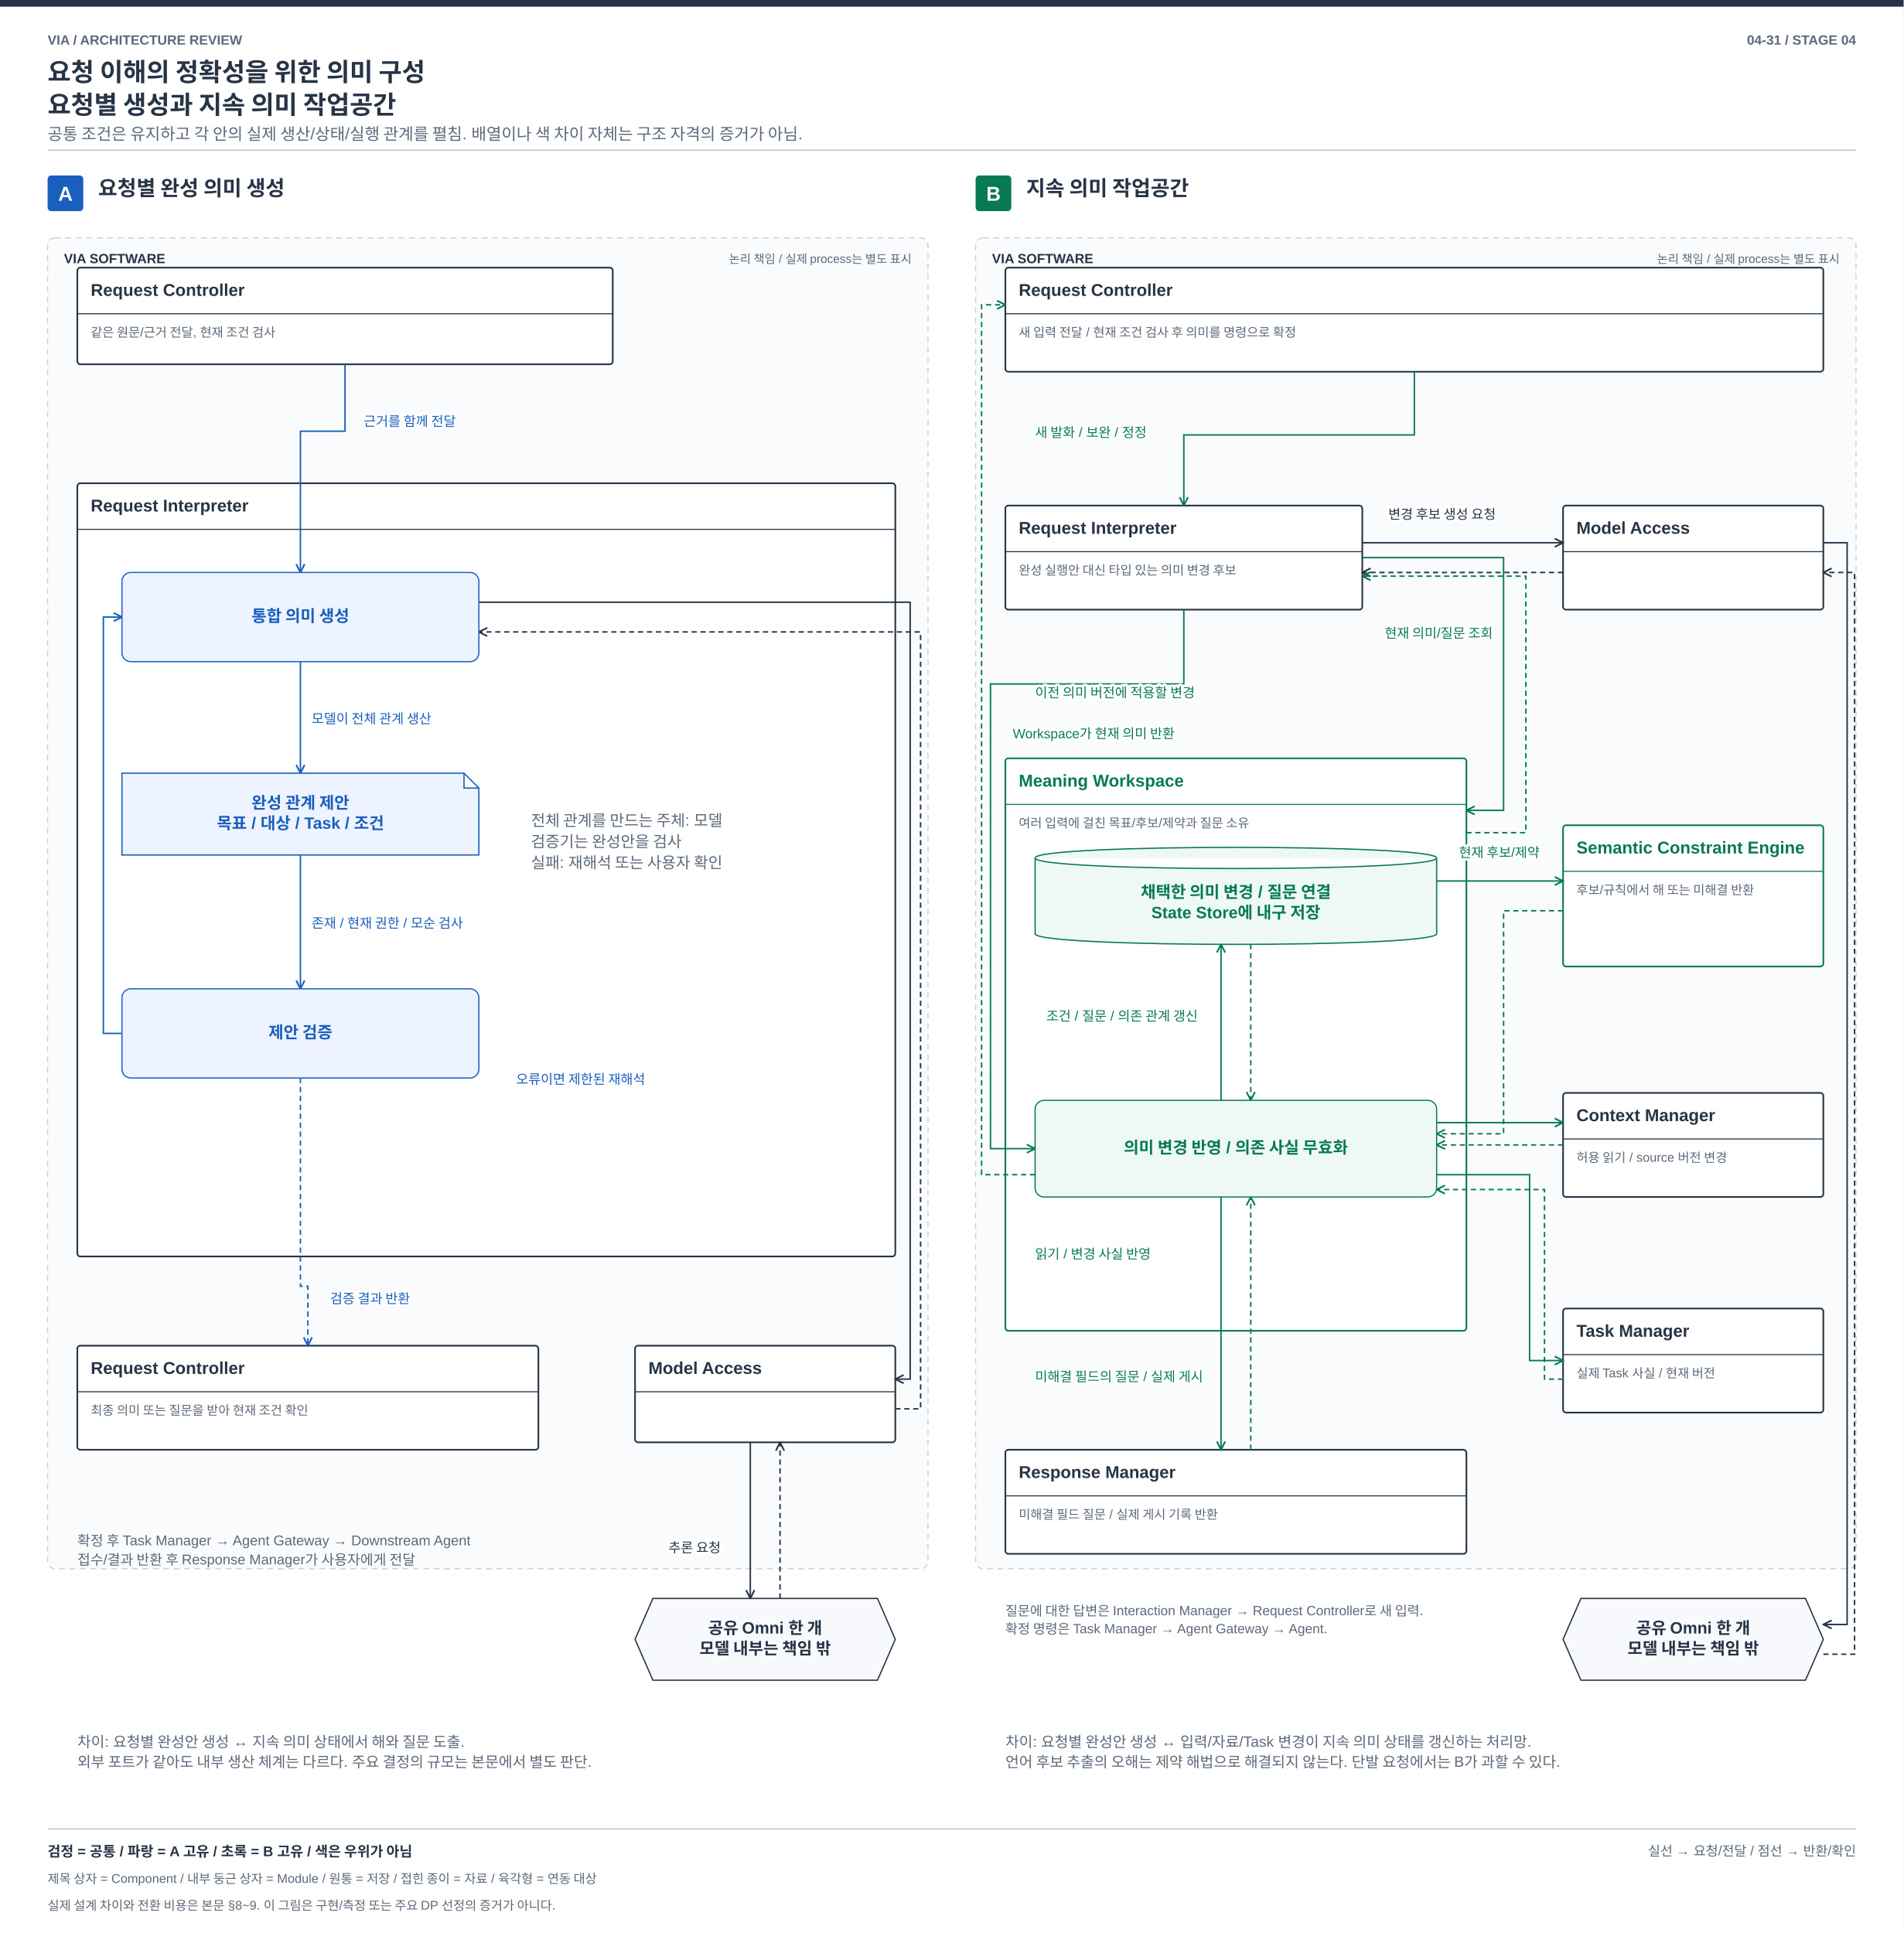
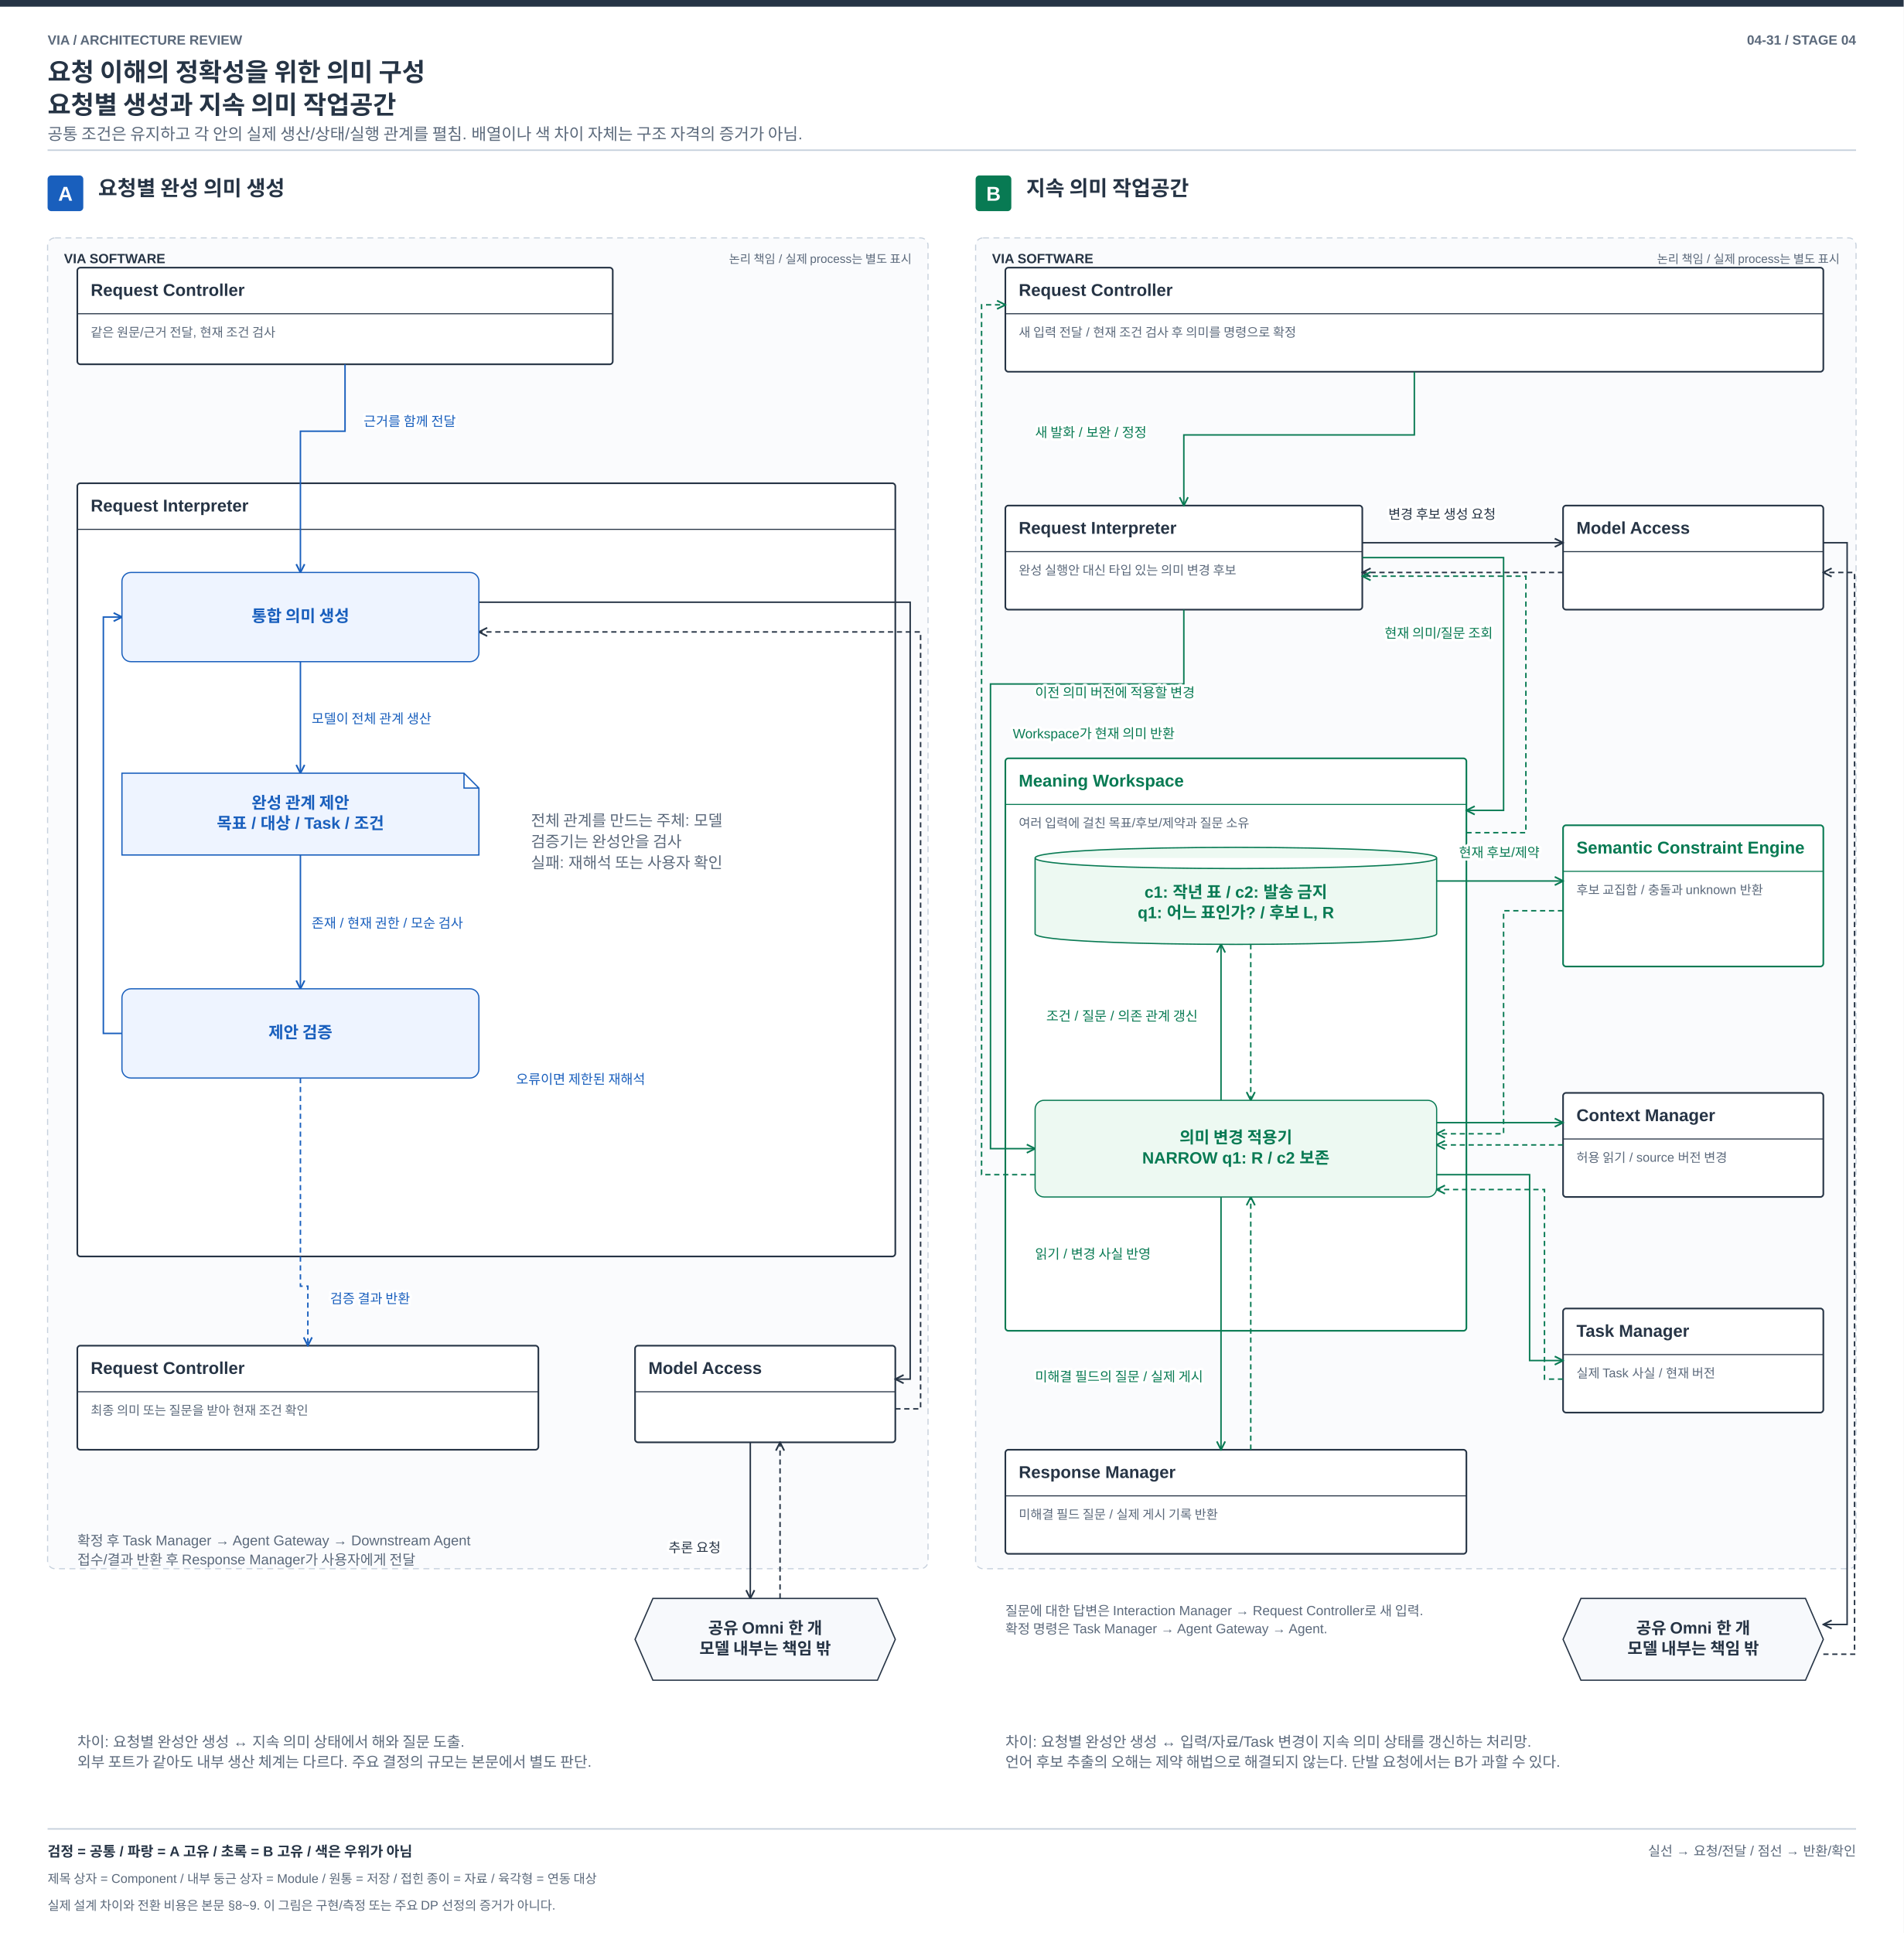
<svg xmlns="http://www.w3.org/2000/svg" width="2560" height="2600" viewBox="0 0 2560 2600" role="img" aria-labelledby="title">
  <defs>
    <marker id="a263445" viewBox="0 0 10 10" refX="9" refY="5" markerWidth="7" markerHeight="7" orient="auto-start-reverse">
      <path d="M1 1L9 5L1 9" fill="none" stroke="#263445" stroke-width="1.6" />
    </marker>
    <marker id="a195FBD" viewBox="0 0 10 10" refX="9" refY="5" markerWidth="7" markerHeight="7" orient="auto-start-reverse">
      <path d="M1 1L9 5L1 9" fill="none" stroke="#195FBD" stroke-width="1.6" />
    </marker>
    <marker id="a087A53" viewBox="0 0 10 10" refX="9" refY="5" markerWidth="7" markerHeight="7" orient="auto-start-reverse">
      <path d="M1 1L9 5L1 9" fill="none" stroke="#087A53" stroke-width="1.6" />
    </marker>
  </defs>
  <rect width="2560" height="2600" fill="white" />
  <g font-family="Arial, Apple SD Gothic Neo, Malgun Gothic, sans-serif">
    <rect id="e1" x="0" y="0" width="2560" height="9" rx="0" fill="#263445" stroke="none" stroke-width="1.5" />
    <rect id="e7" x="64" y="236" width="48" height="48" rx="5" fill="#195FBD" stroke="none" stroke-width="1.5" />
    <rect id="Avia" x="64" y="320" width="1184" height="1790" rx="10" fill="#FAFBFD" stroke="#C7D1DD" stroke-width="1.5" stroke-dasharray="8 6" />
    <rect id="e39" x="1312" y="236" width="48" height="48" rx="5" fill="#087A53" stroke="none" stroke-width="1.5" />
    <rect id="Bvia" x="1312" y="320" width="1184" height="1790" rx="10" fill="#FAFBFD" stroke="#C7D1DD" stroke-width="1.5" stroke-dasharray="8 6" />
    <g id="Arc" data-component="true">
      <rect x="104" y="360" width="720" height="130" rx="4" fill="white" stroke="#263445" stroke-width="2.2" />
      <path d="M104 422H824" stroke="#263445" stroke-width="1.4" />
      <text x="122" y="398.0" text-anchor="start" font-size="23" font-weight="700" fill="#263445">Request Controller</text>
      <text x="122" y="453.0" text-anchor="start" font-size="17" font-weight="400" fill="#5B697B">같은 원문/근거 전달, 현재 조건 검사</text>
    </g>
    <g id="Ari" data-component="true">
      <rect x="104" y="650" width="1100" height="1040" rx="4" fill="white" stroke="#263445" stroke-width="2.2" />
      <path d="M104 712H1204" stroke="#263445" stroke-width="1.4" />
      <text x="122" y="688.0" text-anchor="start" font-size="23" font-weight="700" fill="#263445">Request Interpreter</text>
    </g>
    <g id="Ama" data-component="true">
      <rect x="854" y="1810" width="350" height="130" rx="4" fill="white" stroke="#263445" stroke-width="2.2" />
      <path d="M854 1872H1204" stroke="#263445" stroke-width="1.4" />
      <text x="872" y="1848.0" text-anchor="start" font-size="23" font-weight="700" fill="#263445">Model Access</text>
    </g>
    <g id="Aout" data-component="true">
      <rect x="104" y="1810" width="620" height="140" rx="4" fill="white" stroke="#263445" stroke-width="2.2" />
      <path d="M104 1872H724" stroke="#263445" stroke-width="1.4" />
      <text x="122" y="1848.0" text-anchor="start" font-size="23" font-weight="700" fill="#263445">Request Controller</text>
      <text x="122" y="1903.0" text-anchor="start" font-size="17" font-weight="400" fill="#5B697B">최종 의미 또는 질문을 받아 현재 조건 확인</text>
    </g>
    <g id="Brc" data-component="true">
      <rect x="1352" y="360" width="1100" height="140" rx="4" fill="white" stroke="#263445" stroke-width="2.2" />
      <path d="M1352 422H2452" stroke="#263445" stroke-width="1.4" />
      <text x="1370" y="398.0" text-anchor="start" font-size="23" font-weight="700" fill="#263445">Request Controller</text>
      <text x="1370" y="453.0" text-anchor="start" font-size="17" font-weight="400" fill="#5B697B">새 입력 전달 / 현재 조건 검사 후 의미를 명령으로 확정</text>
    </g>
    <g id="Bri" data-component="true">
      <rect x="1352" y="680" width="480" height="140" rx="4" fill="white" stroke="#263445" stroke-width="2.2" />
      <path d="M1352 742H1832" stroke="#263445" stroke-width="1.4" />
      <text x="1370" y="718.0" text-anchor="start" font-size="23" font-weight="700" fill="#263445">Request Interpreter</text>
      <text x="1370" y="773.0" text-anchor="start" font-size="17" font-weight="400" fill="#5B697B">완성 실행안 대신 타입 있는 의미 변경 후보</text>
    </g>
    <g id="Bma" data-component="true">
      <rect x="2102" y="680" width="350" height="140" rx="4" fill="white" stroke="#263445" stroke-width="2.2" />
      <path d="M2102 742H2452" stroke="#263445" stroke-width="1.4" />
      <text x="2120" y="718.0" text-anchor="start" font-size="23" font-weight="700" fill="#263445">Model Access</text>
    </g>
    <g id="Bworkspace" data-component="true">
      <rect x="1352" y="1020" width="620" height="770" rx="4" fill="white" stroke="#087A53" stroke-width="2.2" />
      <path d="M1352 1082H1972" stroke="#087A53" stroke-width="1.4" />
      <text x="1370" y="1058.0" text-anchor="start" font-size="23" font-weight="700" fill="#087A53">Meaning Workspace</text>
      <text x="1370" y="1113.0" text-anchor="start" font-size="17" font-weight="400" fill="#5B697B">여러 입력에 걸친 목표/후보/제약과 질문 소유</text>
    </g>
    <g id="Bengine" data-component="true">
      <rect x="2102" y="1110" width="350" height="190" rx="4" fill="white" stroke="#087A53" stroke-width="2.2" />
      <path d="M2102 1172H2452" stroke="#087A53" stroke-width="1.4" />
      <text x="2120" y="1148.0" text-anchor="start" font-size="23" font-weight="700" fill="#087A53">Semantic Constraint Engine</text>
-       <text x="2120" y="1203.0" text-anchor="start" font-size="17" font-weight="400" fill="#5B697B">후보/규칙에서 해 또는 미해결 반환</text>
+       <text x="2120" y="1203.0" text-anchor="start" font-size="17" font-weight="400" fill="#5B697B">후보 교집합 / 충돌과 unknown 반환</text>
    </g>
    <g id="Bcm" data-component="true">
      <rect x="2102" y="1470" width="350" height="140" rx="4" fill="white" stroke="#263445" stroke-width="2.2" />
      <path d="M2102 1532H2452" stroke="#263445" stroke-width="1.4" />
      <text x="2120" y="1508.0" text-anchor="start" font-size="23" font-weight="700" fill="#263445">Context Manager</text>
      <text x="2120" y="1563.0" text-anchor="start" font-size="17" font-weight="400" fill="#5B697B">허용 읽기 / source 버전 변경</text>
    </g>
    <g id="Btm" data-component="true">
      <rect x="2102" y="1760" width="350" height="140" rx="4" fill="white" stroke="#263445" stroke-width="2.2" />
      <path d="M2102 1822H2452" stroke="#263445" stroke-width="1.4" />
      <text x="2120" y="1798.0" text-anchor="start" font-size="23" font-weight="700" fill="#263445">Task Manager</text>
      <text x="2120" y="1853.0" text-anchor="start" font-size="17" font-weight="400" fill="#5B697B">실제 Task 사실 / 현재 버전</text>
    </g>
    <g id="Brm" data-component="true">
      <rect x="1352" y="1950" width="620" height="140" rx="4" fill="white" stroke="#263445" stroke-width="2.2" />
      <path d="M1352 2012H1972" stroke="#263445" stroke-width="1.4" />
      <text x="1370" y="1988.0" text-anchor="start" font-size="23" font-weight="700" fill="#263445">Response Manager</text>
      <text x="1370" y="2043.0" text-anchor="start" font-size="17" font-weight="400" fill="#5B697B">미해결 필드 질문 / 실제 게시 기록 반환</text>
    </g>
    <polyline id="e6" points="64,202 2496,202" fill="none" stroke="#C7D1DD" stroke-width="2" />
    <polyline id="e18" points="464.0,490 464,580 404,580 404.0,770" fill="none" stroke="#195FBD" stroke-width="2" marker-end="url(#a195FBD)" />
    <polyline id="e20" points="404.0,890 404.0,1040" fill="none" stroke="#195FBD" stroke-width="2" marker-end="url(#a195FBD)" />
    <polyline id="e22" points="404.0,1150 404.0,1330" fill="none" stroke="#195FBD" stroke-width="2" marker-end="url(#a195FBD)" />
    <polyline id="e24" points="164,1390.0 139,1390 139,830 164,830.0" fill="none" stroke="#195FBD" stroke-width="2" marker-end="url(#a195FBD)" />
    <polyline id="e29" points="1009.0,1940 1009.0,2150" fill="none" stroke="#263445" stroke-width="2" marker-end="url(#a263445)" />
    <polyline id="e31" points="1049.0,2150 1049.0,1940" fill="none" stroke="#263445" stroke-width="2" stroke-dasharray="7 5" marker-end="url(#a263445)" />
    <polyline id="e32" points="644,810.0 1224,810.0 1224,1855.0 1204,1855.0" fill="none" stroke="#263445" stroke-width="2" marker-end="url(#a263445)" />
    <polyline id="e33" points="1204,1895.0 1238,1895.0 1238,850.0 644,850.0" fill="none" stroke="#263445" stroke-width="2" stroke-dasharray="7 5" marker-end="url(#a263445)" />
    <polyline id="e35" points="404.0,1450 404,1730 414,1730 414.0,1810" fill="none" stroke="#195FBD" stroke-width="2" stroke-dasharray="7 5" marker-end="url(#a195FBD)" />
    <polyline id="e55" points="1902.0,500 1902,585 1592,585 1592.0,680" fill="none" stroke="#087A53" stroke-width="2" marker-end="url(#a087A53)" />
    <polyline id="e57" points="1832,730.0 2102,730.0" fill="none" stroke="#263445" stroke-width="2" marker-end="url(#a263445)" />
    <polyline id="e59" points="2102,770.0 1832,770.0" fill="none" stroke="#263445" stroke-width="2" stroke-dasharray="7 5" marker-end="url(#a263445)" />
    <polyline id="e60" points="1832,750.0 2022,750 2022,1090 1972,1090.0" fill="none" stroke="#087A53" stroke-width="2" marker-end="url(#a087A53)" />
    <polyline id="e62" points="1972,1120.0 2052,1120 2052,775 1832,775.0" fill="none" stroke="#087A53" stroke-width="2" stroke-dasharray="7 5" marker-end="url(#a087A53)" />
    <polyline id="e63" points="1592.0,820 1592,920 1332,920 1332,1545 1392,1545.0" fill="none" stroke="#087A53" stroke-width="2" marker-end="url(#a087A53)" />
    <polyline id="e65" points="1642.0,1480 1642.0,1270" fill="none" stroke="#087A53" stroke-width="2" marker-end="url(#a087A53)" />
    <polyline id="e67" points="1682.0,1270 1682.0,1480" fill="none" stroke="#087A53" stroke-width="2" stroke-dasharray="7 5" marker-end="url(#a087A53)" />
    <polyline id="e68" points="1932,1185.0 2102,1185.0" fill="none" stroke="#087A53" stroke-width="2" marker-end="url(#a087A53)" />
    <polyline id="e70" points="2102,1225.0 2022,1225 2022,1525 1932,1525.0" fill="none" stroke="#087A53" stroke-width="2" stroke-dasharray="7 5" marker-end="url(#a087A53)" />
    <polyline id="e71" points="1932,1510.0 2047,1510 2102,1510.0" fill="none" stroke="#087A53" stroke-width="2" marker-end="url(#a087A53)" />
    <polyline id="e73" points="2102,1540.0 1932,1540.0" fill="none" stroke="#087A53" stroke-width="2" stroke-dasharray="7 5" marker-end="url(#a087A53)" />
    <polyline id="e74" points="1932,1580.0 2057,1580 2057,1830 2102,1830.0" fill="none" stroke="#087A53" stroke-width="2" marker-end="url(#a087A53)" />
    <polyline id="e75" points="2102,1855.0 2077,1855 2077,1600 1932,1600.0" fill="none" stroke="#087A53" stroke-width="2" stroke-dasharray="7 5" marker-end="url(#a087A53)" />
    <polyline id="e76" points="1642.0,1610 1642.0,1950" fill="none" stroke="#087A53" stroke-width="2" marker-end="url(#a087A53)" />
    <polyline id="e78" points="1682.0,1950 1682.0,1610" fill="none" stroke="#087A53" stroke-width="2" stroke-dasharray="7 5" marker-end="url(#a087A53)" />
    <polyline id="e79" points="1392,1580.0 1320,1580 1320,410 1352,410.0" fill="none" stroke="#087A53" stroke-width="2" stroke-dasharray="7 5" marker-end="url(#a087A53)" />
    <polyline id="e82" points="2452,730.0 2484,730 2484,2185 2452,2185.0" fill="none" stroke="#263445" stroke-width="2" marker-end="url(#a263445)" />
    <polyline id="e83" points="2452,2225.0 2494,2225 2494,770 2452,770.0" fill="none" stroke="#263445" stroke-width="2" stroke-dasharray="7 5" marker-end="url(#a263445)" />
    <polyline id="e86" points="64,2460 2496,2460" fill="none" stroke="#C7D1DD" stroke-width="2" />
    <g id="Aproducer" data-node="true" data-x="164" data-y="770" data-w="480" data-h="120">
      <rect x="164" y="770" width="480" height="120" rx="12" fill="#EEF4FF" stroke="#195FBD" stroke-width="1.6" />
      <text x="404.0" y="836.25" text-anchor="middle" font-size="22" font-weight="700" fill="#195FBD">통합 의미 생성</text>
    </g>
    <g id="Aproposal" data-node="true" data-x="164" data-y="1040" data-w="480" data-h="110">
      <path d="M164 1040H624L644 1060V1150H164Z M624 1040V1060H644" fill="#EEF4FF" stroke="#195FBD" stroke-width="1.7" />
      <text x="404.0" y="1087.5" text-anchor="middle" font-size="22" font-weight="700" fill="#195FBD">완성 관계 제안</text>
      <text x="404.0" y="1115.0" text-anchor="middle" font-size="22" font-weight="700" fill="#195FBD">목표 / 대상 / Task / 조건</text>
    </g>
    <g id="Avalidator" data-node="true" data-x="164" data-y="1330" data-w="480" data-h="120">
      <rect x="164" y="1330" width="480" height="120" rx="12" fill="#EEF4FF" stroke="#195FBD" stroke-width="1.6" />
      <text x="404.0" y="1396.25" text-anchor="middle" font-size="22" font-weight="700" fill="#195FBD">제안 검증</text>
    </g>
    <g id="Aomni" data-node="true" data-x="854" data-y="2150" data-w="350" data-h="110">
      <path d="M878 2150H1180L1204 2205.0L1180 2260H878L854 2205.0Z" fill="#F7F9FC" stroke="#263445" stroke-width="1.7" />
      <text x="1029.0" y="2197.5" text-anchor="middle" font-size="22" font-weight="700" fill="#263445">공유 Omni 한 개</text>
      <text x="1029.0" y="2225.0" text-anchor="middle" font-size="22" font-weight="700" fill="#263445">모델 내부는 책임 밖</text>
    </g>
    <g id="Bfacts" data-node="true" data-x="1392" data-y="1140" data-w="540" data-h="130">
      <path d="M1392 1154C1392 1135 1932 1135 1932 1154V1256C1932 1275 1392 1275 1392 1256Z M1392 1154C1392 1173 1932 1173 1932 1154" fill="#EDF9F2" stroke="#087A53" stroke-width="1.7" />
-       <text x="1662.0" y="1207.5" text-anchor="middle" font-size="22" font-weight="700" fill="#087A53">채택한 의미 변경 / 질문 연결</text>
-       <text x="1662.0" y="1235.0" text-anchor="middle" font-size="22" font-weight="700" fill="#087A53">State Store에 내구 저장</text>
+       <text x="1662.0" y="1207.5" text-anchor="middle" font-size="22" font-weight="700" fill="#087A53">c1: 작년 표 / c2: 발송 금지</text>
+       <text x="1662.0" y="1235.0" text-anchor="middle" font-size="22" font-weight="700" fill="#087A53">q1: 어느 표인가? / 후보 L, R</text>
    </g>
    <g id="Bupdate" data-node="true" data-x="1392" data-y="1480" data-w="540" data-h="130">
      <rect x="1392" y="1480" width="540" height="130" rx="12" fill="#EDF9F2" stroke="#087A53" stroke-width="1.6" />
-       <text x="1662.0" y="1551.25" text-anchor="middle" font-size="22" font-weight="700" fill="#087A53">의미 변경 반영 / 의존 사실 무효화</text>
+       <text x="1662.0" y="1537.5" text-anchor="middle" font-size="22" font-weight="700" fill="#087A53">의미 변경 적용기</text>
+       <text x="1662.0" y="1565.0" text-anchor="middle" font-size="22" font-weight="700" fill="#087A53">NARROW q1: R / c2 보존</text>
    </g>
    <g id="Bomni" data-node="true" data-x="2102" data-y="2150" data-w="350" data-h="110">
      <path d="M2126 2150H2428L2452 2205.0L2428 2260H2126L2102 2205.0Z" fill="#F7F9FC" stroke="#263445" stroke-width="1.7" />
      <text x="2277.0" y="2197.5" text-anchor="middle" font-size="22" font-weight="700" fill="#263445">공유 Omni 한 개</text>
      <text x="2277.0" y="2225.0" text-anchor="middle" font-size="22" font-weight="700" fill="#263445">모델 내부는 책임 밖</text>
    </g>
    <g id="e2">
      <text x="64" y="60.0" text-anchor="start" font-size="18" font-weight="700" fill="#5B697B">VIA  /  ARCHITECTURE REVIEW</text>
    </g>
    <g id="e3">
      <text x="2496" y="60.0" text-anchor="end" font-size="18" font-weight="700" fill="#5B697B">04-31  /  STAGE 04</text>
    </g>
    <g id="e4">
      <text x="64" y="109" text-anchor="start" font-size="34" font-weight="700" fill="#263445">요청 이해의 정확성을 위한 의미 구성</text>
      <text x="64" y="153" text-anchor="start" font-size="34" font-weight="700" fill="#263445">요청별 생성과 지속 의미 작업공간</text>
    </g>
    <g id="e5">
      <text x="64" y="188.0" text-anchor="start" font-size="22" font-weight="400" fill="#5B697B">공통 조건은 유지하고 각 안의 실제 생산/상태/실행 관계를 펼침. 배열이나 색 차이 자체는 구조 자격의 증거가 아님.</text>
    </g>
    <g id="e8">
      <text x="88" y="270.0" text-anchor="middle" font-size="27" font-weight="700" fill="white">A</text>
    </g>
    <g id="e9">
      <text x="132" y="263.0" text-anchor="start" font-size="28" font-weight="700" fill="#263445">요청별 완성 의미 생성</text>
    </g>
    <g id="e11">
      <text x="86" y="354.0" text-anchor="start" font-size="18" font-weight="700" fill="#263445">VIA SOFTWARE</text>
    </g>
    <g id="e12">
      <text x="1226" y="354.0" text-anchor="end" font-size="16" font-weight="400" fill="#5B697B">논리 책임 / 실제 process는 별도 표시</text>
    </g>
    <g id="e19" paint-order="stroke" stroke="white" stroke-width="7" stroke-linejoin="round">
      <text x="489" y="573.0" text-anchor="start" font-size="18" font-weight="400" fill="#195FBD">근거를 함께 전달</text>
    </g>
    <g id="e21" paint-order="stroke" stroke="white" stroke-width="7" stroke-linejoin="round">
      <text x="419" y="973.0" text-anchor="start" font-size="18" font-weight="400" fill="#195FBD">모델이 전체 관계 생산</text>
    </g>
    <g id="e23" paint-order="stroke" stroke="white" stroke-width="7" stroke-linejoin="round">
      <text x="419" y="1248.0" text-anchor="start" font-size="18" font-weight="400" fill="#195FBD">존재 / 현재 권한 / 모순 검사</text>
    </g>
    <g id="e25" paint-order="stroke" stroke="white" stroke-width="7" stroke-linejoin="round">
      <text x="694" y="1458.0" text-anchor="start" font-size="18" font-weight="400" fill="#195FBD">오류이면 제한된 재해석</text>
    </g>
    <g id="e26">
      <text x="714" y="1111.0" text-anchor="start" font-size="21" font-weight="400" fill="#5B697B">전체 관계를 만드는 주체: 모델</text>
      <text x="714" y="1139.35" text-anchor="start" font-size="21" font-weight="400" fill="#5B697B">검증기는 완성안을 검사</text>
      <text x="714" y="1167.7" text-anchor="start" font-size="21" font-weight="400" fill="#5B697B">실패: 재해석 또는 사용자 확인</text>
    </g>
    <g id="e30" paint-order="stroke" stroke="white" stroke-width="7" stroke-linejoin="round">
      <text x="899" y="2088.0" text-anchor="start" font-size="18" font-weight="400" fill="#263445">추론 요청</text>
    </g>
    <g id="e36" paint-order="stroke" stroke="white" stroke-width="7" stroke-linejoin="round">
      <text x="444" y="1753.0" text-anchor="start" font-size="18" font-weight="400" fill="#195FBD">검증 결과 반환</text>
    </g>
    <g id="e37">
      <text x="104" y="2079.0" text-anchor="start" font-size="19" font-weight="400" fill="#5B697B">확정 후 Task Manager → Agent Gateway → Downstream Agent</text>
      <text x="104" y="2104.65" text-anchor="start" font-size="19" font-weight="400" fill="#5B697B">접수/결과 반환 후 Response Manager가 사용자에게 전달</text>
    </g>
    <g id="e38">
      <text x="104" y="2350.0" text-anchor="start" font-size="20" font-weight="400" fill="#5B697B">차이: 요청별 완성안 생성 ↔ 지속 의미 상태에서 해와 질문 도출.</text>
      <text x="104" y="2377.0" text-anchor="start" font-size="20" font-weight="400" fill="#5B697B">외부 포트가 같아도 내부 생산 체계는 다르다. 주요 결정의 규모는 본문에서 별도 판단.</text>
    </g>
    <g id="e40">
      <text x="1336" y="270.0" text-anchor="middle" font-size="27" font-weight="700" fill="white">B</text>
    </g>
    <g id="e41">
      <text x="1380" y="263.0" text-anchor="start" font-size="28" font-weight="700" fill="#263445">지속 의미 작업공간</text>
    </g>
    <g id="e43">
      <text x="1334" y="354.0" text-anchor="start" font-size="18" font-weight="700" fill="#263445">VIA SOFTWARE</text>
    </g>
    <g id="e44">
      <text x="2474" y="354.0" text-anchor="end" font-size="16" font-weight="400" fill="#5B697B">논리 책임 / 실제 process는 별도 표시</text>
    </g>
    <g id="e56" paint-order="stroke" stroke="white" stroke-width="7" stroke-linejoin="round">
      <text x="1392" y="588.0" text-anchor="start" font-size="18" font-weight="400" fill="#087A53">새 발화 / 보완 / 정정</text>
    </g>
    <g id="e58" paint-order="stroke" stroke="white" stroke-width="7" stroke-linejoin="round">
      <text x="1867" y="698.0" text-anchor="start" font-size="18" font-weight="400" fill="#263445">변경 후보 생성 요청</text>
    </g>
    <g id="e61" paint-order="stroke" stroke="white" stroke-width="7" stroke-linejoin="round">
      <text x="1862" y="858.0" text-anchor="start" font-size="18" font-weight="400" fill="#087A53">현재 의미/질문 조회</text>
    </g>
    <g id="e64" paint-order="stroke" stroke="white" stroke-width="7" stroke-linejoin="round">
      <text x="1392" y="938.0" text-anchor="start" font-size="18" font-weight="400" fill="#087A53">이전 의미 버전에 적용할 변경</text>
    </g>
    <g id="e66" paint-order="stroke" stroke="white" stroke-width="7" stroke-linejoin="round">
      <text x="1407" y="1373.0" text-anchor="start" font-size="18" font-weight="400" fill="#087A53">조건 / 질문 / 의존 관계 갱신</text>
    </g>
    <g id="e69" paint-order="stroke" stroke="white" stroke-width="7" stroke-linejoin="round">
      <text x="1962" y="1153.0" text-anchor="start" font-size="18" font-weight="400" fill="#087A53">현재 후보/제약</text>
    </g>
    <g id="e72" paint-order="stroke" stroke="white" stroke-width="7" stroke-linejoin="round">
      <text x="1392" y="1693.0" text-anchor="start" font-size="18" font-weight="400" fill="#087A53">읽기 / 변경 사실 반영</text>
    </g>
    <g id="e77" paint-order="stroke" stroke="white" stroke-width="7" stroke-linejoin="round">
      <text x="1392" y="1858.0" text-anchor="start" font-size="18" font-weight="400" fill="#087A53">미해결 필드의 질문 / 실제 게시</text>
    </g>
    <g id="e80" paint-order="stroke" stroke="white" stroke-width="7" stroke-linejoin="round">
      <text x="1362" y="993.0" text-anchor="start" font-size="18" font-weight="400" fill="#087A53">Workspace가 현재 의미 반환</text>
    </g>
    <g id="e84">
      <text x="1352" y="2173.0" text-anchor="start" font-size="18" font-weight="400" fill="#5B697B">질문에 대한 답변은 Interaction Manager → Request Controller로 새 입력.</text>
      <text x="1352" y="2197.3" text-anchor="start" font-size="18" font-weight="400" fill="#5B697B">확정 명령은 Task Manager → Agent Gateway → Agent.</text>
    </g>
    <g id="e85">
      <text x="1352" y="2350.0" text-anchor="start" font-size="20" font-weight="400" fill="#5B697B">차이: 요청별 완성안 생성 ↔ 입력/자료/Task 변경이 지속 의미 상태를 갱신하는 처리망.</text>
      <text x="1352" y="2377.0" text-anchor="start" font-size="20" font-weight="400" fill="#5B697B">언어 후보 추출의 오해는 제약 해법으로 해결되지 않는다. 단발 요청에서는 B가 과할 수 있다.</text>
    </g>
    <g id="e87">
      <text x="64" y="2497.0" text-anchor="start" font-size="19" font-weight="700" fill="#263445">검정 = 공통 / 파랑 = A 고유 / 초록 = B 고유 / 색은 우위가 아님</text>
    </g>
    <g id="e88">
      <text x="2496" y="2496.0" text-anchor="end" font-size="18" font-weight="400" fill="#5B697B">실선 → 요청/전달 / 점선 → 반환/확인</text>
    </g>
    <g id="e89">
      <text x="64" y="2533.0" text-anchor="start" font-size="17" font-weight="400" fill="#5B697B">제목 상자 = Component / 내부 둥근 상자 = Module / 원통 = 저장 / 접힌 종이 = 자료 / 육각형 = 연동 대상</text>
    </g>
    <g id="e90">
      <text x="64" y="2569.0" text-anchor="start" font-size="17" font-weight="400" fill="#5B697B">실제 설계 차이와 전환 비용은 본문 §8~9. 이 그림은 구현/측정 또는 주요 DP 선정의 증거가 아니다.</text>
    </g>
  </g>
</svg>
